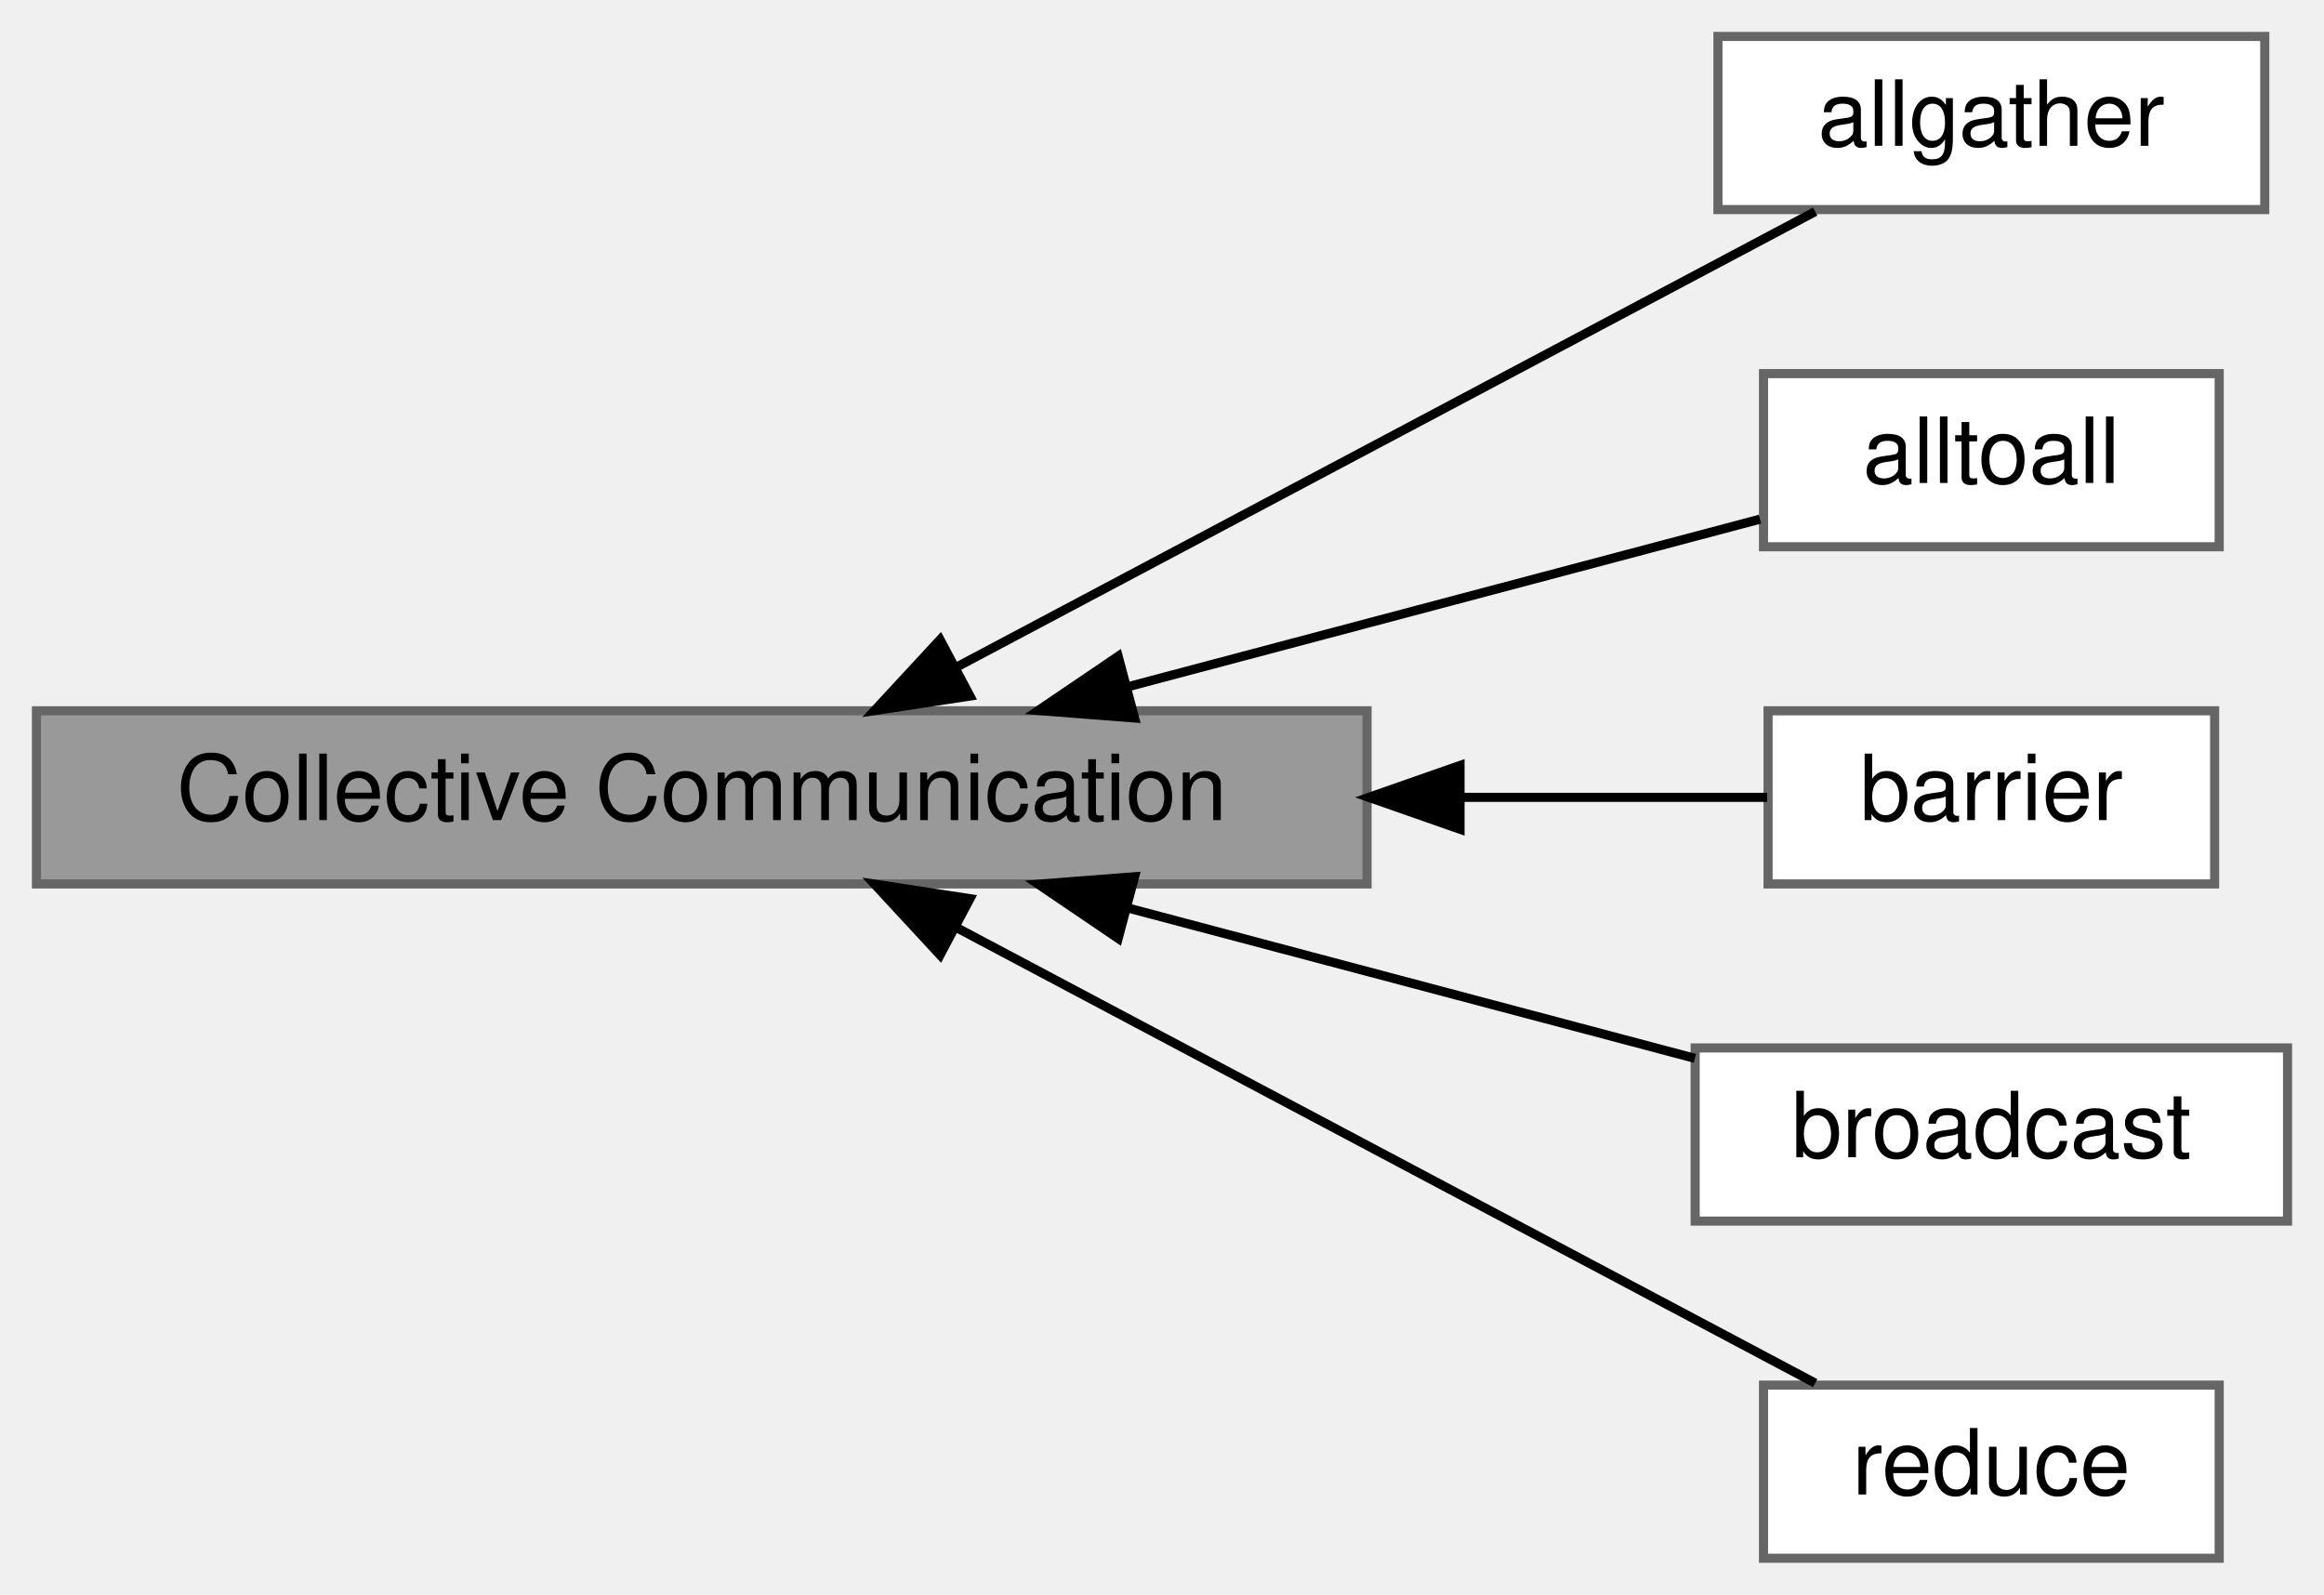
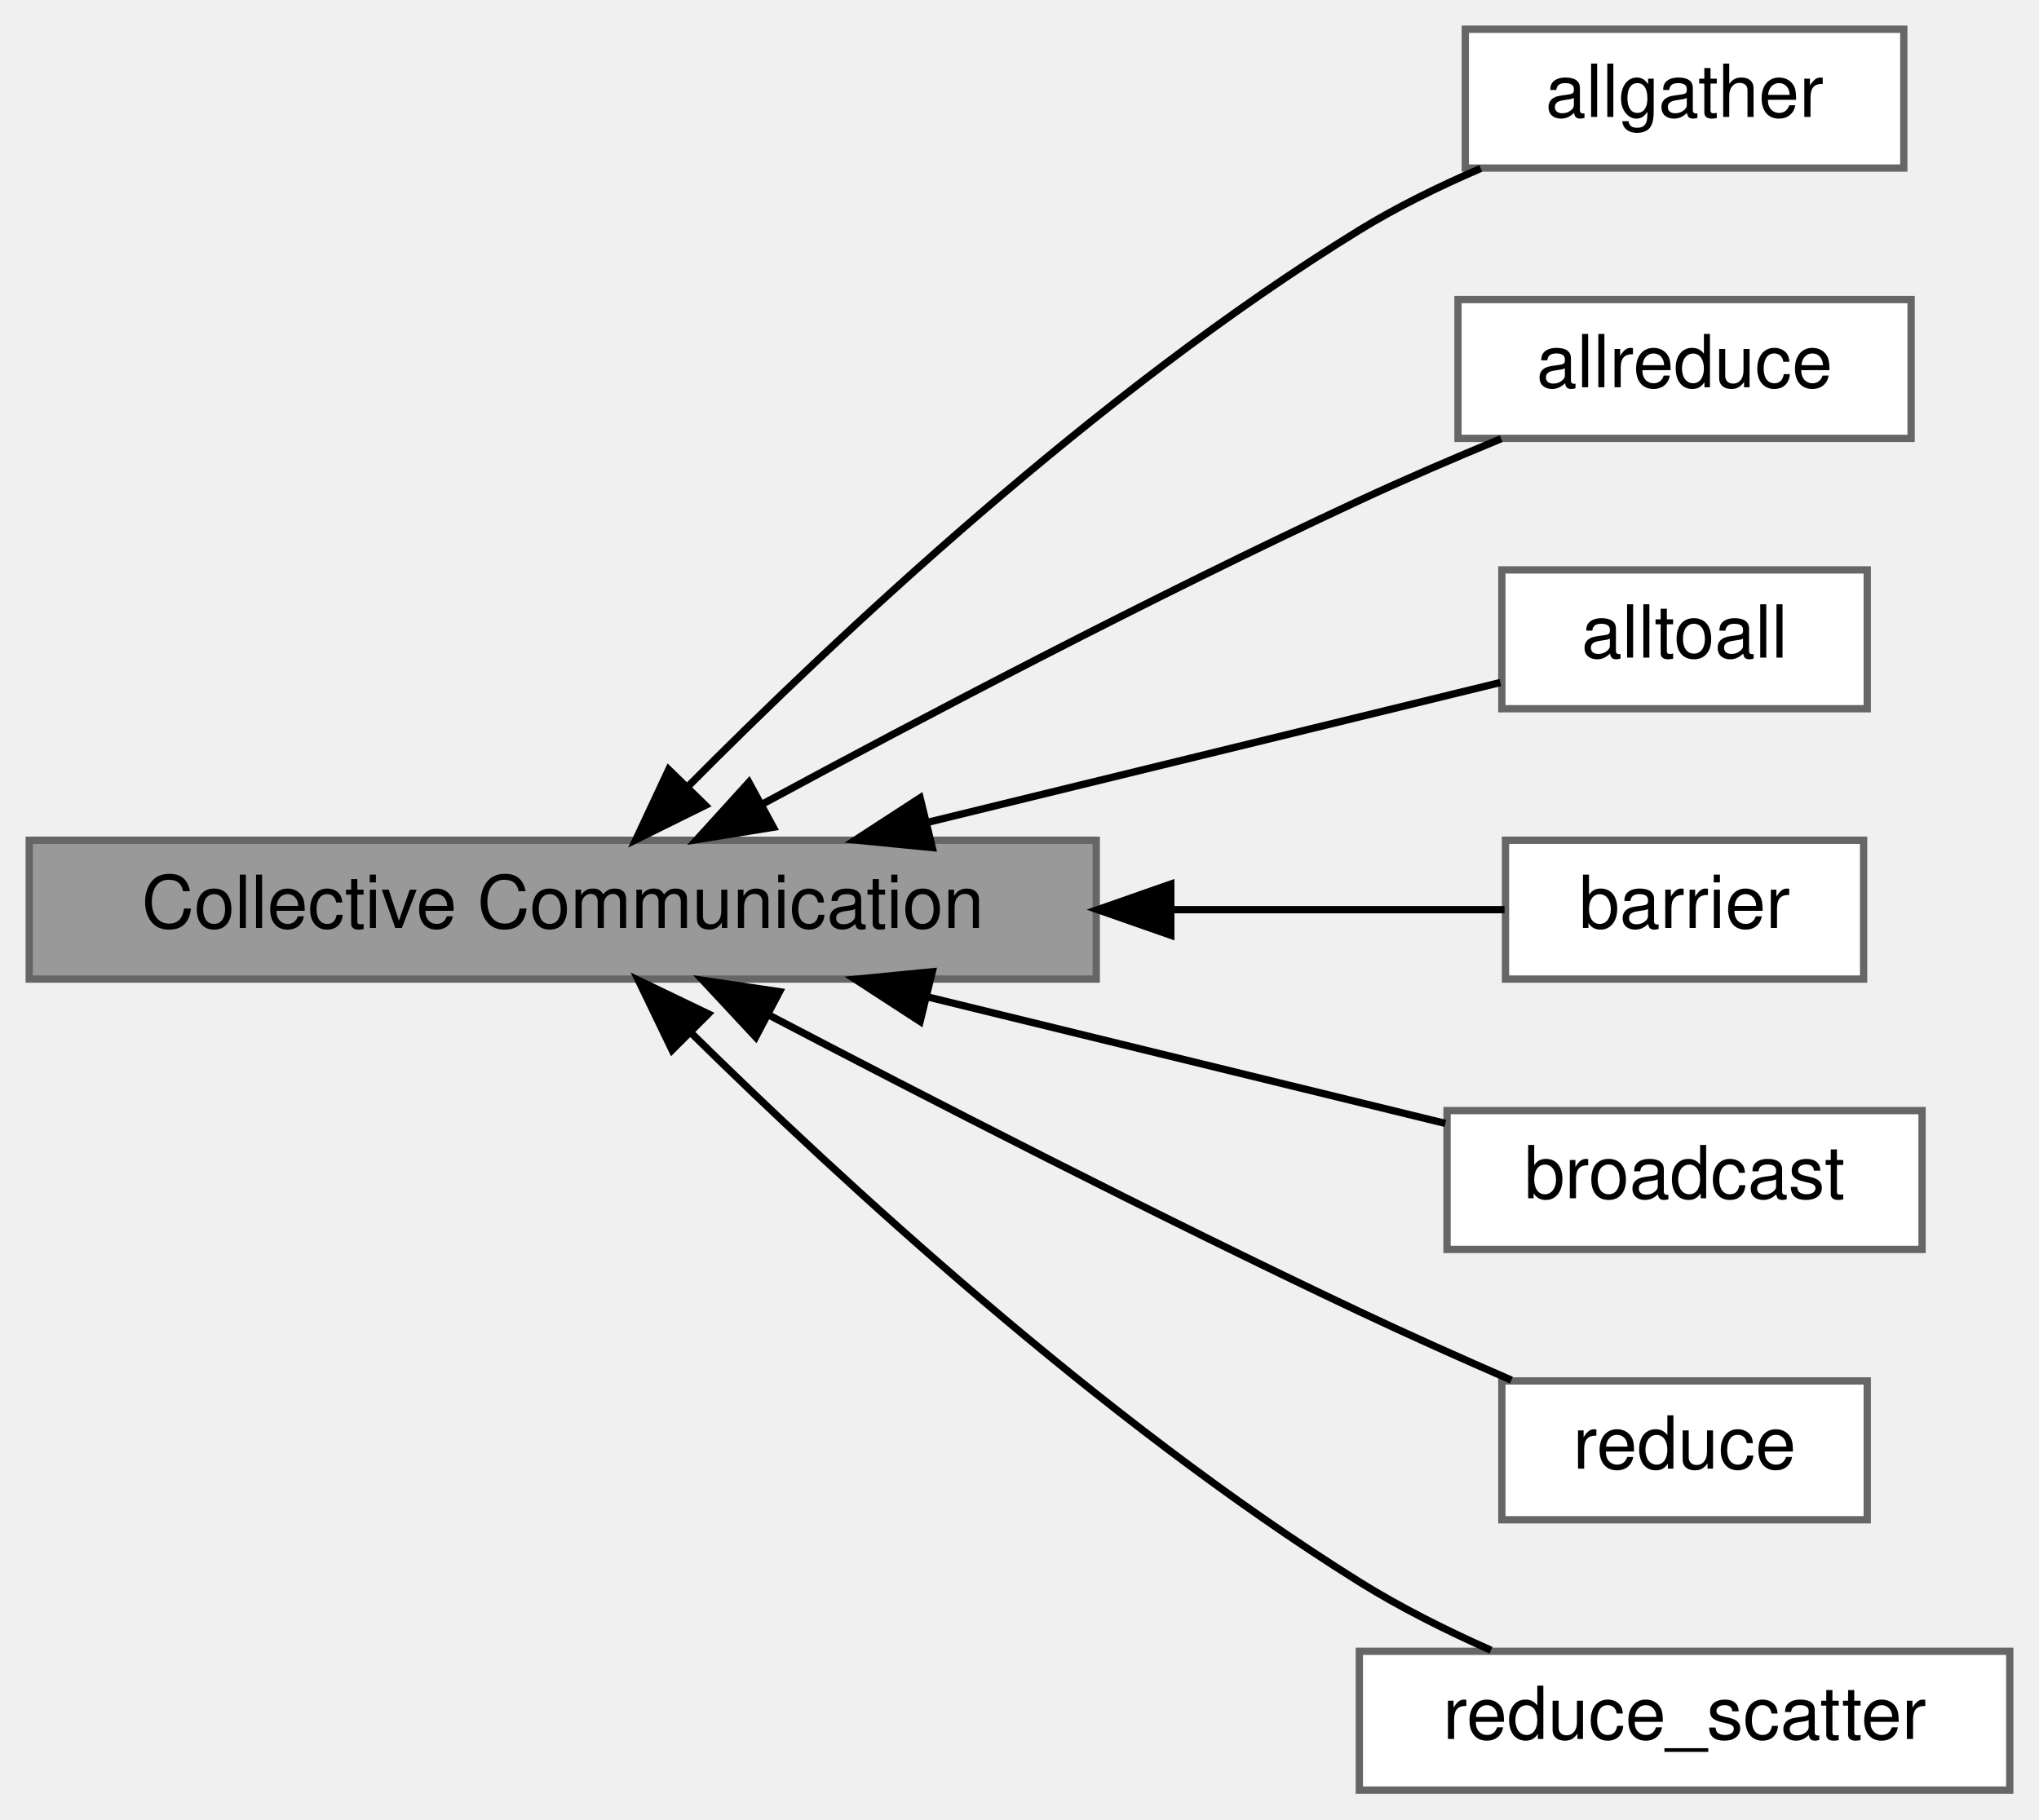
- <svg xmlns="http://www.w3.org/2000/svg" xmlns:xlink="http://www.w3.org/1999/xlink" width="255pt" height="175pt" viewBox="0.00 0.00 255.00 175.00">
-   <g id="graph0" class="graph" transform="scale(1 1) rotate(0) translate(4 171)">
-     <g id="Node000005" class="node">
-       <g id="a_Node000005">
+ <svg xmlns="http://www.w3.org/2000/svg" xmlns:xlink="http://www.w3.org/1999/xlink" width="279pt" height="249pt" viewBox="0.00 0.00 279.00 249.00">
+   <g id="graph0" class="graph" transform="scale(1 1) rotate(0) translate(4 245)">
+     <g id="Node000007" class="node">
+       <g id="a_Node000007">
        <a xlink:href="../../df/d61/group__LCI__ALLGATHER.html" target="_top" xlink:title="An allgather operation.">
-           <polygon fill="white" stroke="#666666" points="244.5,-167 184.5,-167 184.5,-148 244.5,-148 244.5,-167" />
-           <text text-anchor="middle" x="214.5" y="-155" font-family="Helvetica,sans-Serif" font-size="10.00">allgather</text>
+           <polygon fill="white" stroke="#666666" points="256.5,-241 196.5,-241 196.5,-222 256.5,-222 256.5,-241" />
+           <text text-anchor="middle" x="226.5" y="-229" font-family="Helvetica,sans-Serif" font-size="10.00">allgather</text>
        </a>
      </g>
    </g>
    <g id="Node000006" class="node">
      <g id="a_Node000006">
+         <a xlink:href="../../d3/df3/group__LCI__ALLREDUCE.html" target="_top" xlink:title="An allreduce operation.">
+           <polygon fill="white" stroke="#666666" points="257.5,-204 195.5,-204 195.5,-185 257.5,-185 257.5,-204" />
+           <text text-anchor="middle" x="226.5" y="-192" font-family="Helvetica,sans-Serif" font-size="10.00">allreduce</text>
+         </a>
+       </g>
+     </g>
+     <g id="Node000008" class="node">
+       <g id="a_Node000008">
        <a xlink:href="../../d8/d98/group__LCI__ALLTOALL.html" target="_top" xlink:title="A blocking alltoall operation.">
-           <polygon fill="white" stroke="#666666" points="239.5,-130 189.5,-130 189.5,-111 239.5,-111 239.5,-130" />
-           <text text-anchor="middle" x="214.5" y="-118" font-family="Helvetica,sans-Serif" font-size="10.00">alltoall</text>
+           <polygon fill="white" stroke="#666666" points="251.5,-167 201.5,-167 201.5,-148 251.5,-148 251.5,-167" />
+           <text text-anchor="middle" x="226.5" y="-155" font-family="Helvetica,sans-Serif" font-size="10.00">alltoall</text>
        </a>
      </g>
    </g>
    <g id="Node000002" class="node">
      <g id="a_Node000002">
        <a xlink:href="../../da/d73/group__LCI__BARRIER.html" target="_top" xlink:title="A barrier operation.">
-           <polygon fill="white" stroke="#666666" points="239,-93 190,-93 190,-74 239,-74 239,-93" />
-           <text text-anchor="middle" x="214.5" y="-81" font-family="Helvetica,sans-Serif" font-size="10.00">barrier</text>
+           <polygon fill="white" stroke="#666666" points="251,-130 202,-130 202,-111 251,-111 251,-130" />
+           <text text-anchor="middle" x="226.5" y="-118" font-family="Helvetica,sans-Serif" font-size="10.00">barrier</text>
        </a>
      </g>
    </g>
    <g id="Node000003" class="node">
      <g id="a_Node000003">
-         <a xlink:href="../../d1/d7a/group__LCI__BROADCAST.html" target="_top" xlink:title="A blocking broadcast operation.">
-           <polygon fill="white" stroke="#666666" points="247,-56 182,-56 182,-37 247,-37 247,-56" />
-           <text text-anchor="middle" x="214.5" y="-44" font-family="Helvetica,sans-Serif" font-size="10.00">broadcast</text>
+         <a xlink:href="../../d1/d7a/group__LCI__BROADCAST.html" target="_top" xlink:title="A broadcast operation.">
+           <polygon fill="white" stroke="#666666" points="259,-93 194,-93 194,-74 259,-74 259,-93" />
+           <text text-anchor="middle" x="226.5" y="-81" font-family="Helvetica,sans-Serif" font-size="10.00">broadcast</text>
        </a>
      </g>
    </g>
    <g id="Node000001" class="node">
      <g id="a_Node000001">
        <a xlink:title="This section describes the LCI API for collective communication.">
-           <polygon fill="#999999" stroke="#666666" points="146,-93 0,-93 0,-74 146,-74 146,-93" />
-           <text text-anchor="middle" x="73" y="-81" font-family="Helvetica,sans-Serif" font-size="10.00">Collective Communication</text>
+           <polygon fill="#999999" stroke="#666666" points="146,-130 0,-130 0,-111 146,-111 146,-130" />
+           <text text-anchor="middle" x="73" y="-118" font-family="Helvetica,sans-Serif" font-size="10.00">Collective Communication</text>
+         </a>
+       </g>
+     </g>
+     <g id="edge6" class="edge">
+       <path fill="none" stroke="black" d="M90.11,-137.33C110.14,-157.53 146.09,-191.41 182,-213.5 187.15,-216.67 192.96,-219.51 198.61,-221.95" />
+       <polygon fill="black" stroke="black" points="92.51,-134.78 83.01,-130.08 87.5,-139.67 92.51,-134.78" />
+     </g>
+     <g id="edge5" class="edge">
+       <path fill="none" stroke="black" d="M100.28,-134.93C121.95,-146.64 153.64,-163.31 182,-176.5 188.23,-179.4 195.05,-182.33 201.41,-184.96" />
+       <polygon fill="black" stroke="black" points="101.81,-131.78 91.35,-130.09 98.47,-137.93 101.81,-131.78" />
+     </g>
+     <g id="edge7" class="edge">
+       <path fill="none" stroke="black" d="M122.8,-132.42C149.03,-138.82 180.23,-146.44 201.3,-151.59" />
+       <polygon fill="black" stroke="black" points="123.56,-129 113.02,-130.03 121.9,-135.8 123.56,-129" />
+     </g>
+     <g id="edge1" class="edge">
+       <path fill="none" stroke="black" d="M156.58,-120.5C173.19,-120.5 189.37,-120.5 201.87,-120.5" />
+       <polygon fill="black" stroke="black" points="156.2,-117 146.2,-120.5 156.2,-124 156.2,-117" />
+     </g>
+     <g id="edge2" class="edge">
+       <path fill="none" stroke="black" d="M123.03,-108.53C146.24,-102.86 173.28,-96.25 193.76,-91.25" />
+       <polygon fill="black" stroke="black" points="121.9,-105.2 113.02,-110.97 123.56,-112 121.9,-105.2" />
+     </g>
+     <g id="Node000004" class="node">
+       <g id="a_Node000004">
+         <a xlink:href="../../dd/dcd/group__LCI__REDUCE.html" target="_top" xlink:title="A blocking reduce operation.">
+           <polygon fill="white" stroke="#666666" points="251.5,-56 201.5,-56 201.5,-37 251.5,-37 251.5,-56" />
+           <text text-anchor="middle" x="226.5" y="-44" font-family="Helvetica,sans-Serif" font-size="10.00">reduce</text>
+         </a>
+       </g>
+     </g>
+     <g id="edge3" class="edge">
+       <path fill="none" stroke="black" d="M101.15,-106.11C122.86,-94.74 154.16,-78.66 182,-65.5 188.71,-62.33 196.07,-59.04 202.81,-56.11" />
+       <polygon fill="black" stroke="black" points="99.4,-103.07 92.18,-110.82 102.66,-109.27 99.4,-103.07" />
+     </g>
+     <g id="Node000005" class="node">
+       <g id="a_Node000005">
+         <a xlink:href="../../d3/d0c/group__LCI__REDUCE__SCATTER.html" target="_top" xlink:title="A reduce scatter operation.">
+           <polygon fill="white" stroke="#666666" points="271,-19 182,-19 182,0 271,0 271,-19" />
+           <text text-anchor="middle" x="226.5" y="-7" font-family="Helvetica,sans-Serif" font-size="10.00">reduce_scatter</text>
        </a>
      </g>
    </g>
    <g id="edge4" class="edge">
-       <path fill="none" stroke="black" d="M101.1,-97.87C128.83,-112.58 171.15,-135.04 195.17,-147.78" />
-       <polygon fill="black" stroke="black" points="102.43,-94.62 91.95,-93.02 99.15,-100.8 102.43,-94.62" />
-     </g>
-     <g id="edge5" class="edge">
-       <path fill="none" stroke="black" d="M119.88,-95.67C142.98,-101.79 170.04,-108.97 189.12,-114.03" />
-       <polygon fill="black" stroke="black" points="120.49,-92.21 109.92,-93.03 118.69,-98.98 120.49,-92.21" />
-     </g>
-     <g id="edge1" class="edge">
-       <path fill="none" stroke="black" d="M156.53,-83.5C168.71,-83.5 180.35,-83.5 189.9,-83.5" />
-       <polygon fill="black" stroke="black" points="156.2,-80 146.2,-83.5 156.2,-87 156.2,-80" />
-     </g>
-     <g id="edge2" class="edge">
-       <path fill="none" stroke="black" d="M119.65,-71.39C140.04,-65.98 163.57,-59.74 181.97,-54.86" />
-       <polygon fill="black" stroke="black" points="118.69,-68.02 109.92,-73.97 120.49,-74.79 118.69,-68.02" />
-     </g>
-     <g id="Node000004" class="node">
-       <g id="a_Node000004">
-         <a xlink:href="../../dd/dcd/group__LCI__REDUCE.html" target="_top" xlink:title="A blocking reduce operation.">
-           <polygon fill="white" stroke="#666666" points="239.5,-19 189.5,-19 189.5,0 239.5,0 239.5,-19" />
-           <text text-anchor="middle" x="214.5" y="-7" font-family="Helvetica,sans-Serif" font-size="10.00">reduce</text>
-         </a>
-       </g>
-     </g>
-     <g id="edge3" class="edge">
-       <path fill="none" stroke="black" d="M101.1,-69.13C128.83,-54.42 171.15,-31.96 195.17,-19.22" />
-       <polygon fill="black" stroke="black" points="99.15,-66.2 91.95,-73.98 102.43,-72.38 99.15,-66.2" />
+       <path fill="none" stroke="black" d="M90.53,-103.67C110.73,-83.79 146.6,-50.63 182,-28.5 187.59,-25.01 193.93,-21.84 200.02,-19.14" />
+       <polygon fill="black" stroke="black" points="87.96,-101.29 83.36,-110.83 92.91,-106.24 87.96,-101.29" />
    </g>
  </g>
</svg>
